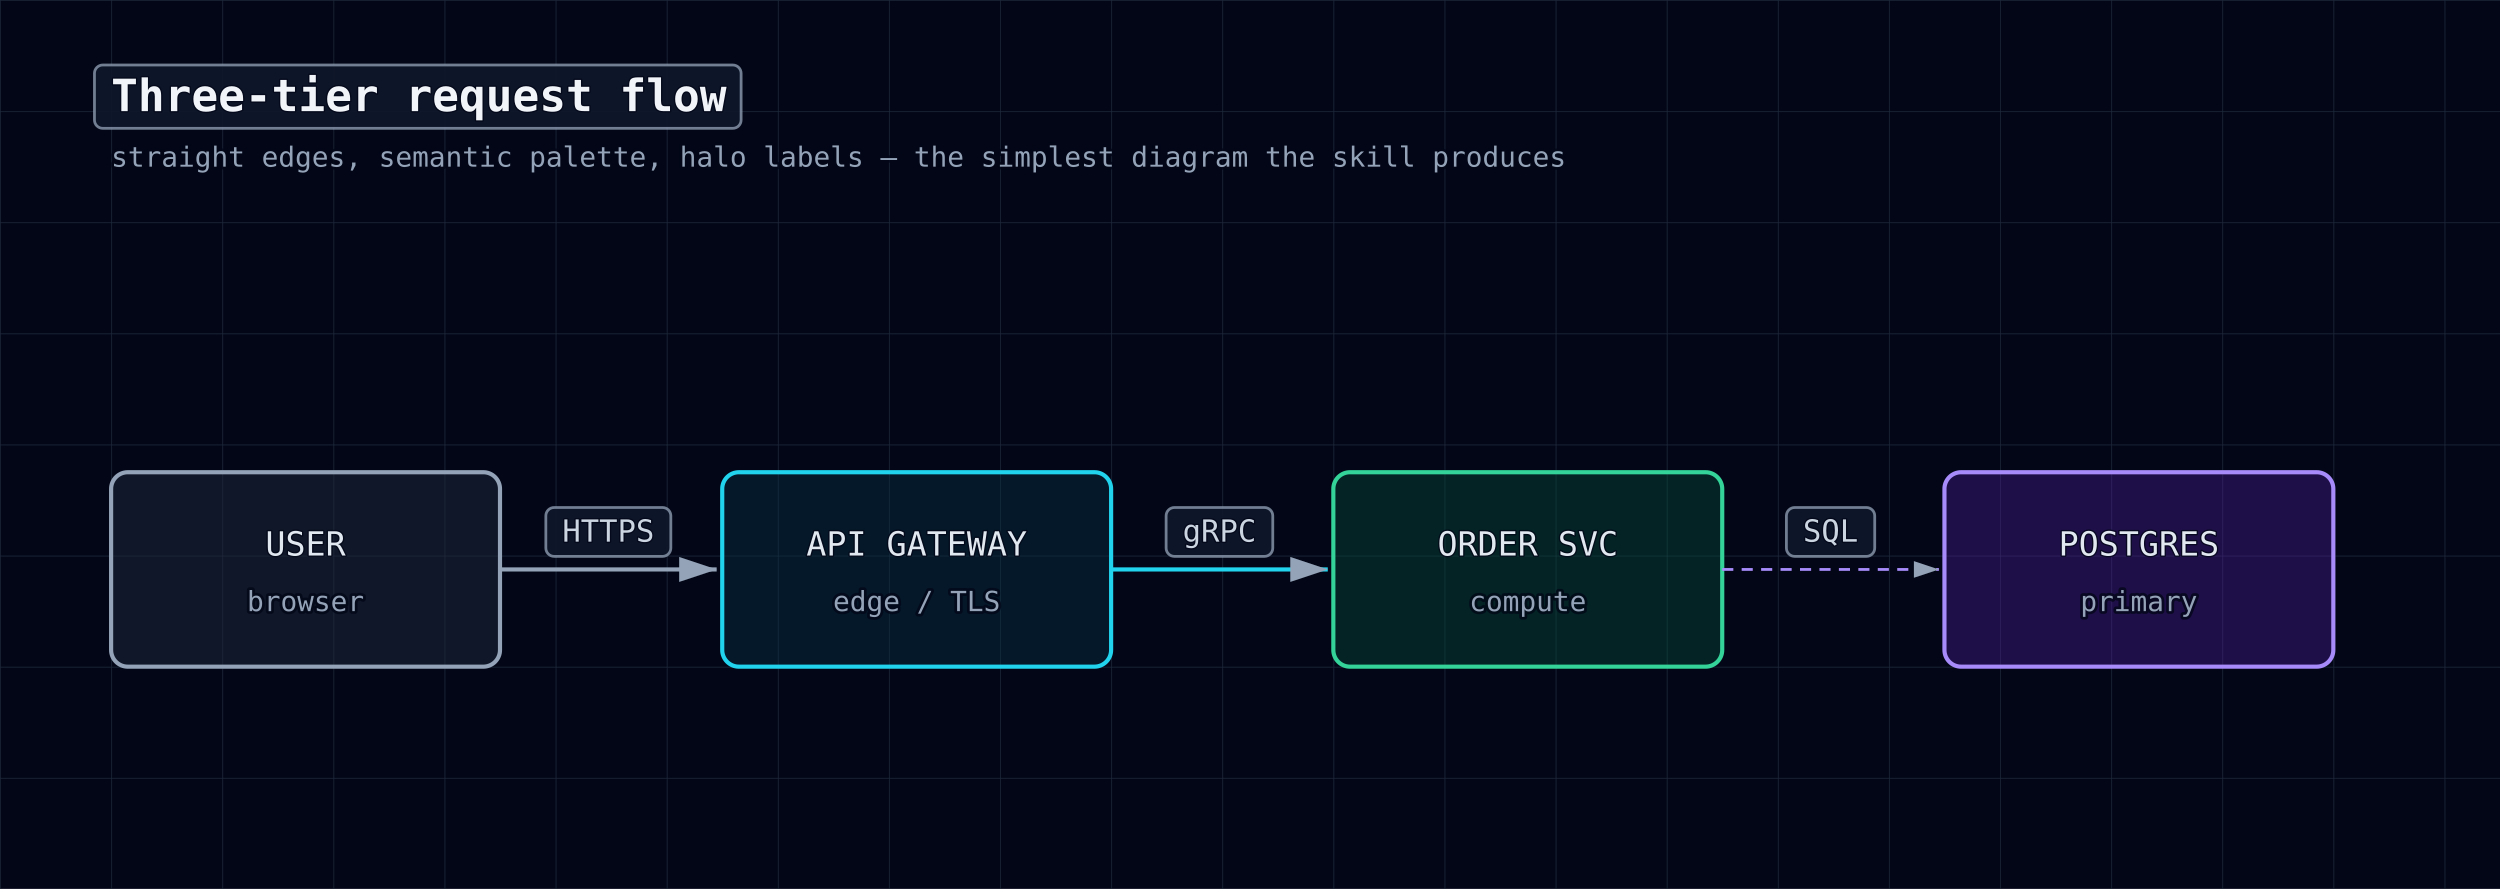
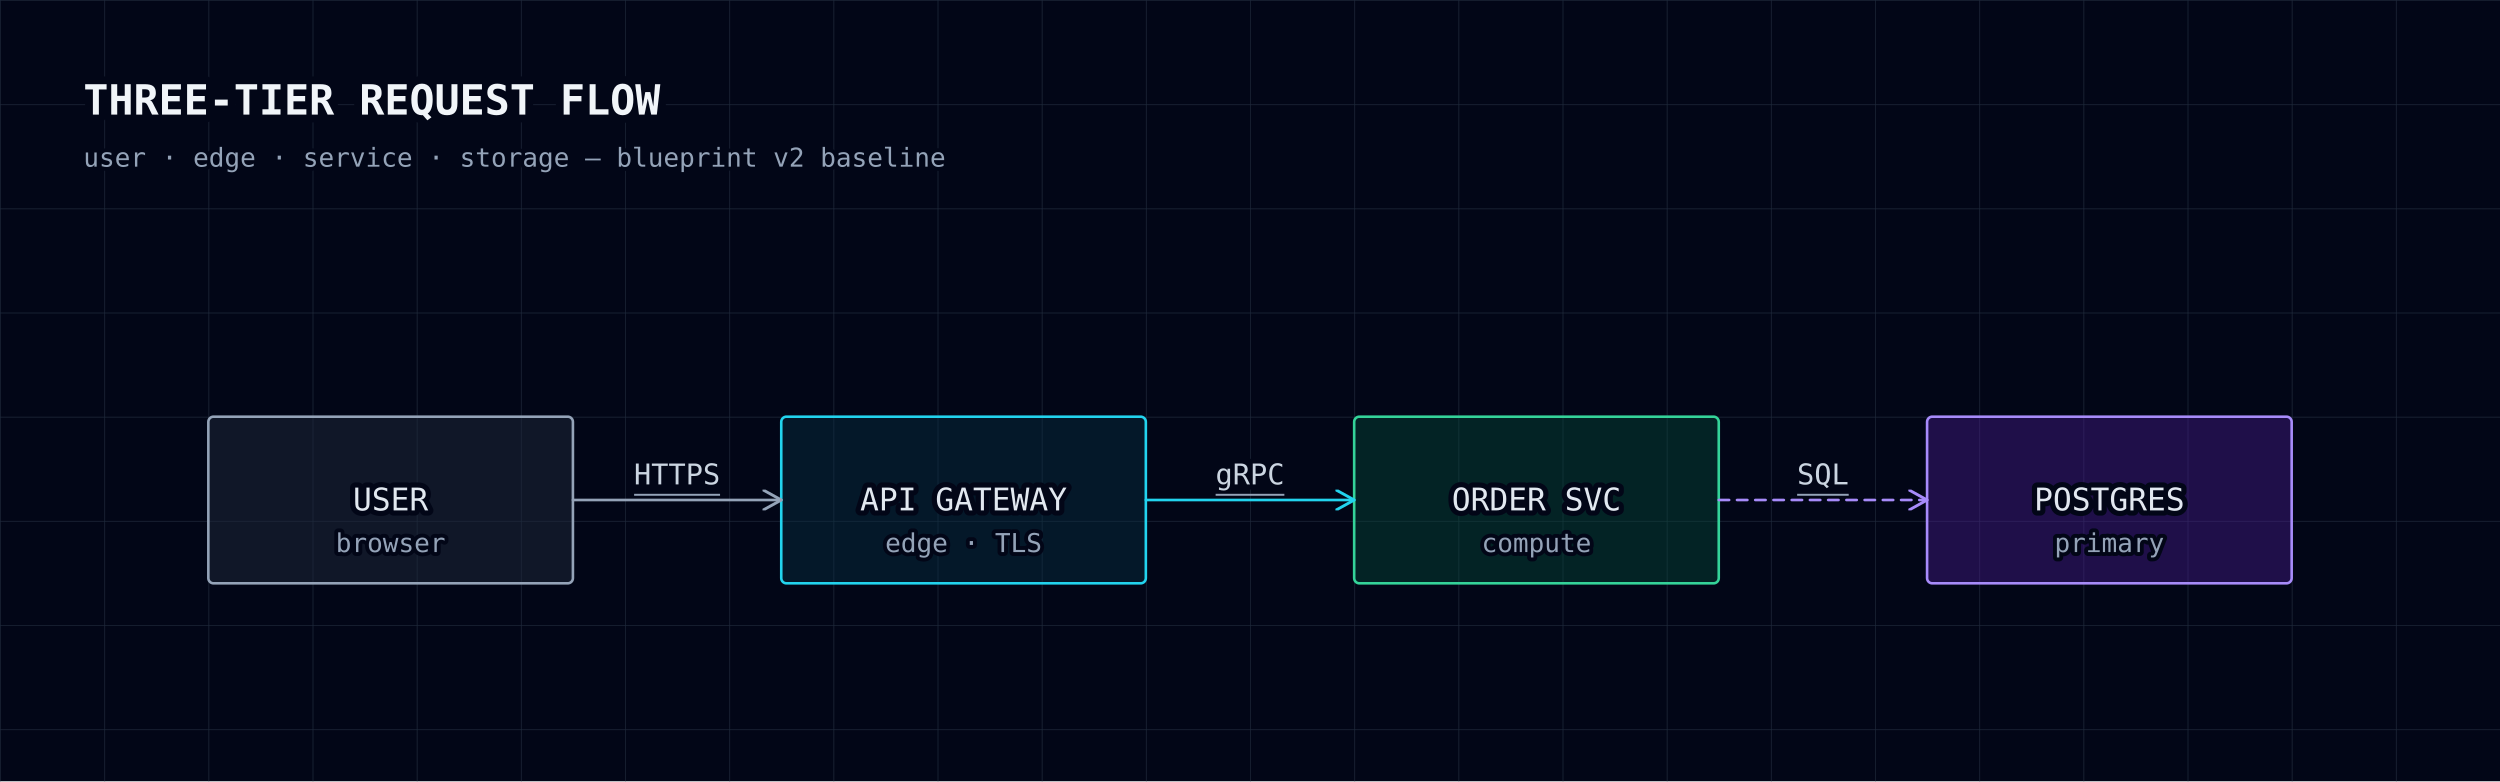
- <svg xmlns="http://www.w3.org/2000/svg" viewBox="0 0 900 320" font-family="JetBrains Mono, ui-monospace, monospace">
+ <svg xmlns="http://www.w3.org/2000/svg" viewBox="0 0 960 300">
  <defs>
-     <marker id="ah" markerWidth="10" markerHeight="10" refX="9" refY="3" orient="auto" markerUnits="strokeWidth">
-       <path d="M0,0 L0,6 L9,3 z" fill="#94a3b8" />
+     <pattern id="grid" width="40" height="40" patternUnits="userSpaceOnUse">
+       <path d="M40 0 L0 0 0 40" fill="none" stroke="#1e293b" stroke-width="0.5" />
+     </pattern>
+     <marker id="ah-cyan" viewBox="0 0 10 10" markerWidth="8" markerHeight="8" refX="9" refY="5" orient="auto" markerUnits="strokeWidth">
+       <path d="M0,0 L9,5 L0,10" fill="none" stroke="#22d3ee" stroke-width="1.4" stroke-linecap="round" stroke-linejoin="round" />
    </marker>
-     <pattern id="grid" width="40" height="40" patternUnits="userSpaceOnUse">
-       <path d="M 40 0 L 0 0 0 40" fill="none" stroke="#1e293b" stroke-width="0.5" />
-     </pattern>
+     <marker id="ah-emerald" viewBox="0 0 10 10" markerWidth="8" markerHeight="8" refX="9" refY="5" orient="auto" markerUnits="strokeWidth">
+       <path d="M0,0 L9,5 L0,10" fill="none" stroke="#34d399" stroke-width="1.4" stroke-linecap="round" stroke-linejoin="round" />
+     </marker>
+     <marker id="ah-violet" viewBox="0 0 10 10" markerWidth="8" markerHeight="8" refX="9" refY="5" orient="auto" markerUnits="strokeWidth">
+       <path d="M0,0 L9,5 L0,10" fill="none" stroke="#a78bfa" stroke-width="1.4" stroke-linecap="round" stroke-linejoin="round" />
+     </marker>
+     <marker id="ah-rose" viewBox="0 0 10 10" markerWidth="8" markerHeight="8" refX="9" refY="5" orient="auto" markerUnits="strokeWidth">
+       <path d="M0,0 L9,5 L0,10" fill="none" stroke="#fb7185" stroke-width="1.4" stroke-linecap="round" stroke-linejoin="round" />
+     </marker>
+     <marker id="ah-amber" viewBox="0 0 10 10" markerWidth="8" markerHeight="8" refX="9" refY="5" orient="auto" markerUnits="strokeWidth">
+       <path d="M0,0 L9,5 L0,10" fill="none" stroke="#fbbf24" stroke-width="1.4" stroke-linecap="round" stroke-linejoin="round" />
+     </marker>
+     <marker id="ah-slate" viewBox="0 0 10 10" markerWidth="8" markerHeight="8" refX="9" refY="5" orient="auto" markerUnits="strokeWidth">
+       <path d="M0,0 L9,5 L0,10" fill="none" stroke="#94a3b8" stroke-width="1.4" stroke-linecap="round" stroke-linejoin="round" />
+     </marker>
+     <marker id="end-tri-open" viewBox="0 0 10 10" markerWidth="9" markerHeight="9" refX="9" refY="5" orient="auto" markerUnits="strokeWidth">
+       <path d="M0,0 L9,5 L0,10 Z" fill="#020617" stroke="#94a3b8" stroke-width="1.2" />
+     </marker>
+     <marker id="end-diamond-filled" viewBox="0 0 10 10" markerWidth="10" markerHeight="8" refX="9" refY="5" orient="auto" markerUnits="strokeWidth">
+       <path d="M0,5 L5,0 L10,5 L5,10 Z" fill="#94a3b8" stroke="#94a3b8" stroke-width="1" />
+     </marker>
+     <marker id="end-diamond-open" viewBox="0 0 10 10" markerWidth="10" markerHeight="8" refX="9" refY="5" orient="auto" markerUnits="strokeWidth">
+       <path d="M0,5 L5,0 L10,5 L5,10 Z" fill="#020617" stroke="#94a3b8" stroke-width="1" />
+     </marker>
+     <marker id="end-dot" viewBox="0 0 10 10" markerWidth="6" markerHeight="6" refX="5" refY="5" orient="auto" markerUnits="strokeWidth">
+       <circle cx="5" cy="5" r="3" fill="#94a3b8" />
+     </marker>
  </defs>
-   <style>
-     text { paint-order: stroke fill; stroke: rgba(2, 6, 23, 0.75); stroke-width: 1; stroke-linejoin: round; stroke-linecap: round; fill: #e2e8f0; font-size: 12px; }
-     .title { font-size: 16px; font-weight: 700; fill: #f1f5f9; }
-     .lbl { font-size: 11px; fill: #cbd5e1; }
-     .sub { font-size: 10px; fill: #94a3b8; stroke-width: 2; }
-   
-     /* Hover glow */
-     rect.component { transition: filter 220ms ease; cursor: pointer; }
-     rect.component:hover { filter: drop-shadow(0 0 12px var(--glow, rgba(255,255,255,0.3))) brightness(1.15); }
-     rect.cyan    { --glow: rgba( 34, 211, 238, 0.65); }
-     rect.emerald { --glow: rgba( 52, 211, 153, 0.65); }
-     rect.violet  { --glow: rgba(167, 139, 250, 0.65); }
-     rect.rose    { --glow: rgba(251, 113, 133, 0.65); }
-     rect.amber   { --glow: rgba(251, 191, 36, 0.65); }
-     rect.slate   { --glow: rgba(148, 163, 184, 0.50); }
-   </style>
-   <rect width="900" height="320" fill="#020617" />
-   <rect width="900" height="320" fill="url(#grid)" />
-   <rect x="34.0" y="23.4" width="232.8" height="22.8" rx="3" fill="rgba(15,23,42,0.92)" stroke="rgba(148, 163, 184, 0.75)" stroke-width="1" />
-   <text x="40" y="40" class="title">Three-tier request flow</text>
-   <text x="40" y="60" class="sub">straight edges, semantic palette, halo labels — the simplest diagram the skill produces</text>
-   <rect class="component slate" x="40" y="170" width="140" height="70" rx="6" fill="rgba(30,41,59,0.5)" stroke="#94a3b8" stroke-width="1.5" />
-   <text x="110" y="200" text-anchor="middle">USER</text>
-   <text x="110" y="220" class="sub" text-anchor="middle">browser</text>
-   <rect class="component cyan" x="260" y="170" width="140" height="70" rx="6" fill="rgba(8,51,68,0.4)" stroke="#22d3ee" stroke-width="1.5" />
-   <text x="330" y="200" text-anchor="middle">API GATEWAY</text>
-   <text x="330" y="220" class="sub" text-anchor="middle">edge / TLS</text>
-   <rect class="component emerald" x="480" y="170" width="140" height="70" rx="6" fill="rgba(6,78,59,0.4)" stroke="#34d399" stroke-width="1.5" />
-   <text x="550" y="200" text-anchor="middle">ORDER SVC</text>
-   <text x="550" y="220" class="sub" text-anchor="middle">compute</text>
-   <rect class="component violet" x="700" y="170" width="140" height="70" rx="6" fill="rgba(76,29,149,0.4)" stroke="#a78bfa" stroke-width="1.5" />
-   <text x="770" y="200" text-anchor="middle">POSTGRES</text>
-   <text x="770" y="220" class="sub" text-anchor="middle">primary</text>
-   <line x1="180" y1="205" x2="258" y2="205" stroke="#94a3b8" stroke-width="1.5" marker-end="url(#ah)" />
-   <rect x="196.5" y="182.7" width="45.0" height="17.6" rx="3" fill="rgba(15,23,42,0.92)" stroke="rgba(148, 163, 184, 0.75)" stroke-width="1" />
-   <text x="219" y="195" class="lbl" text-anchor="middle">HTTPS</text>
-   <line x1="400" y1="205" x2="478" y2="205" stroke="#22d3ee" stroke-width="1.5" marker-end="url(#ah)" />
-   <rect x="419.8" y="182.7" width="38.4" height="17.6" rx="3" fill="rgba(15,23,42,0.92)" stroke="rgba(148, 163, 184, 0.75)" stroke-width="1" />
-   <text x="439" y="195" class="lbl" text-anchor="middle">gRPC</text>
-   <line x1="620" y1="205" x2="698" y2="205" stroke="#a78bfa" stroke-width="1" stroke-dasharray="4,3" marker-end="url(#ah)" />
-   <rect x="643.1" y="182.7" width="31.8" height="17.6" rx="3" fill="rgba(15,23,42,0.92)" stroke="rgba(148, 163, 184, 0.75)" stroke-width="1" />
-   <text x="659" y="195" class="lbl" text-anchor="middle">SQL</text>
+   <style>text{paint-order:stroke fill;stroke:#020617;stroke-width:4;stroke-linejoin:round;stroke-linecap:round;fill:#e2e8f0;font-size:12px;font-family:'JetBrains Mono',ui-monospace,monospace;}text.title{stroke-width:6;font-size:16px;font-weight:700;fill:#f1f5f9;}text.sub{stroke-width:3;font-size:10px;fill:#94a3b8;}text.lbl{font-size:11px;fill:#cbd5e1;}text.cluster{stroke-width:5;font-size:11px;font-weight:600;fill:#cbd5e1;}rect.component{transition:filter 220ms ease;cursor:pointer;}rect.component:hover{filter:drop-shadow(0 0 8px var(--glow,rgba(255,255,255,0.2)));}rect.cyan{--glow:rgba(34,211,238,0.5);}rect.emerald{--glow:rgba(52,211,153,0.5);}rect.violet{--glow:rgba(167,139,250,0.5);}rect.rose{--glow:rgba(251,113,133,0.5);}rect.amber{--glow:rgba(251,191,36,0.5);}rect.slate{--glow:rgba(148,163,184,0.4);}</style>
+   <rect width="960" height="300" fill="#020617" />
+   <rect width="960" height="300" fill="url(#grid)" />
+   <text class="title" x="32" y="44">THREE-TIER REQUEST FLOW</text>
+   <text class="sub" x="32" y="64">user · edge · service · storage — blueprint v2 baseline</text>
+   <rect class="component slate" x="80" y="160" width="140" height="64" rx="2" fill="rgba(30,41,59,0.5)" stroke="#94a3b8" stroke-width="1" />
+   <text x="150" y="196" text-anchor="middle">USER</text>
+   <text class="sub" x="150" y="212" text-anchor="middle">browser</text>
+   <rect class="component cyan" x="300" y="160" width="140" height="64" rx="2" fill="rgba(8,51,68,0.4)" stroke="#22d3ee" stroke-width="1" />
+   <text x="370" y="196" text-anchor="middle">API GATEWAY</text>
+   <text class="sub" x="370" y="212" text-anchor="middle">edge · TLS</text>
+   <rect class="component emerald" x="520" y="160" width="140" height="64" rx="2" fill="rgba(6,78,59,0.4)" stroke="#34d399" stroke-width="1" />
+   <text x="590" y="196" text-anchor="middle">ORDER SVC</text>
+   <text class="sub" x="590" y="212" text-anchor="middle">compute</text>
+   <rect class="component violet" x="740" y="160" width="140" height="64" rx="2" fill="rgba(76,29,149,0.4)" stroke="#a78bfa" stroke-width="1" />
+   <text x="810" y="196" text-anchor="middle">POSTGRES</text>
+   <text class="sub" x="810" y="212" text-anchor="middle">primary</text>
+   <path d="M220,192 H300" fill="none" stroke="#94a3b8" stroke-width="1.0" stroke-linecap="round" stroke-linejoin="round" marker-end="url(#ah-slate)" />
+   <text class="lbl" x="260" y="186" text-anchor="middle">HTTPS</text>
+   <line x1="243.5" y1="190" x2="276.5" y2="190" stroke="#94a3b8" stroke-width="0.75" />
+   <path d="M440,192 H520" fill="none" stroke="#22d3ee" stroke-width="1.0" stroke-linecap="round" stroke-linejoin="round" marker-end="url(#ah-cyan)" />
+   <text class="lbl" x="480" y="186" text-anchor="middle">gRPC</text>
+   <line x1="466.8" y1="190" x2="493.2" y2="190" stroke="#94a3b8" stroke-width="0.75" />
+   <path d="M660,192 H740" fill="none" stroke="#a78bfa" stroke-width="1.0" stroke-dasharray="4,3" stroke-linecap="round" stroke-linejoin="round" marker-end="url(#ah-violet)" />
+   <text class="lbl" x="700" y="186" text-anchor="middle">SQL</text>
+   <line x1="690.1" y1="190" x2="709.9" y2="190" stroke="#94a3b8" stroke-width="0.75" />
</svg>
